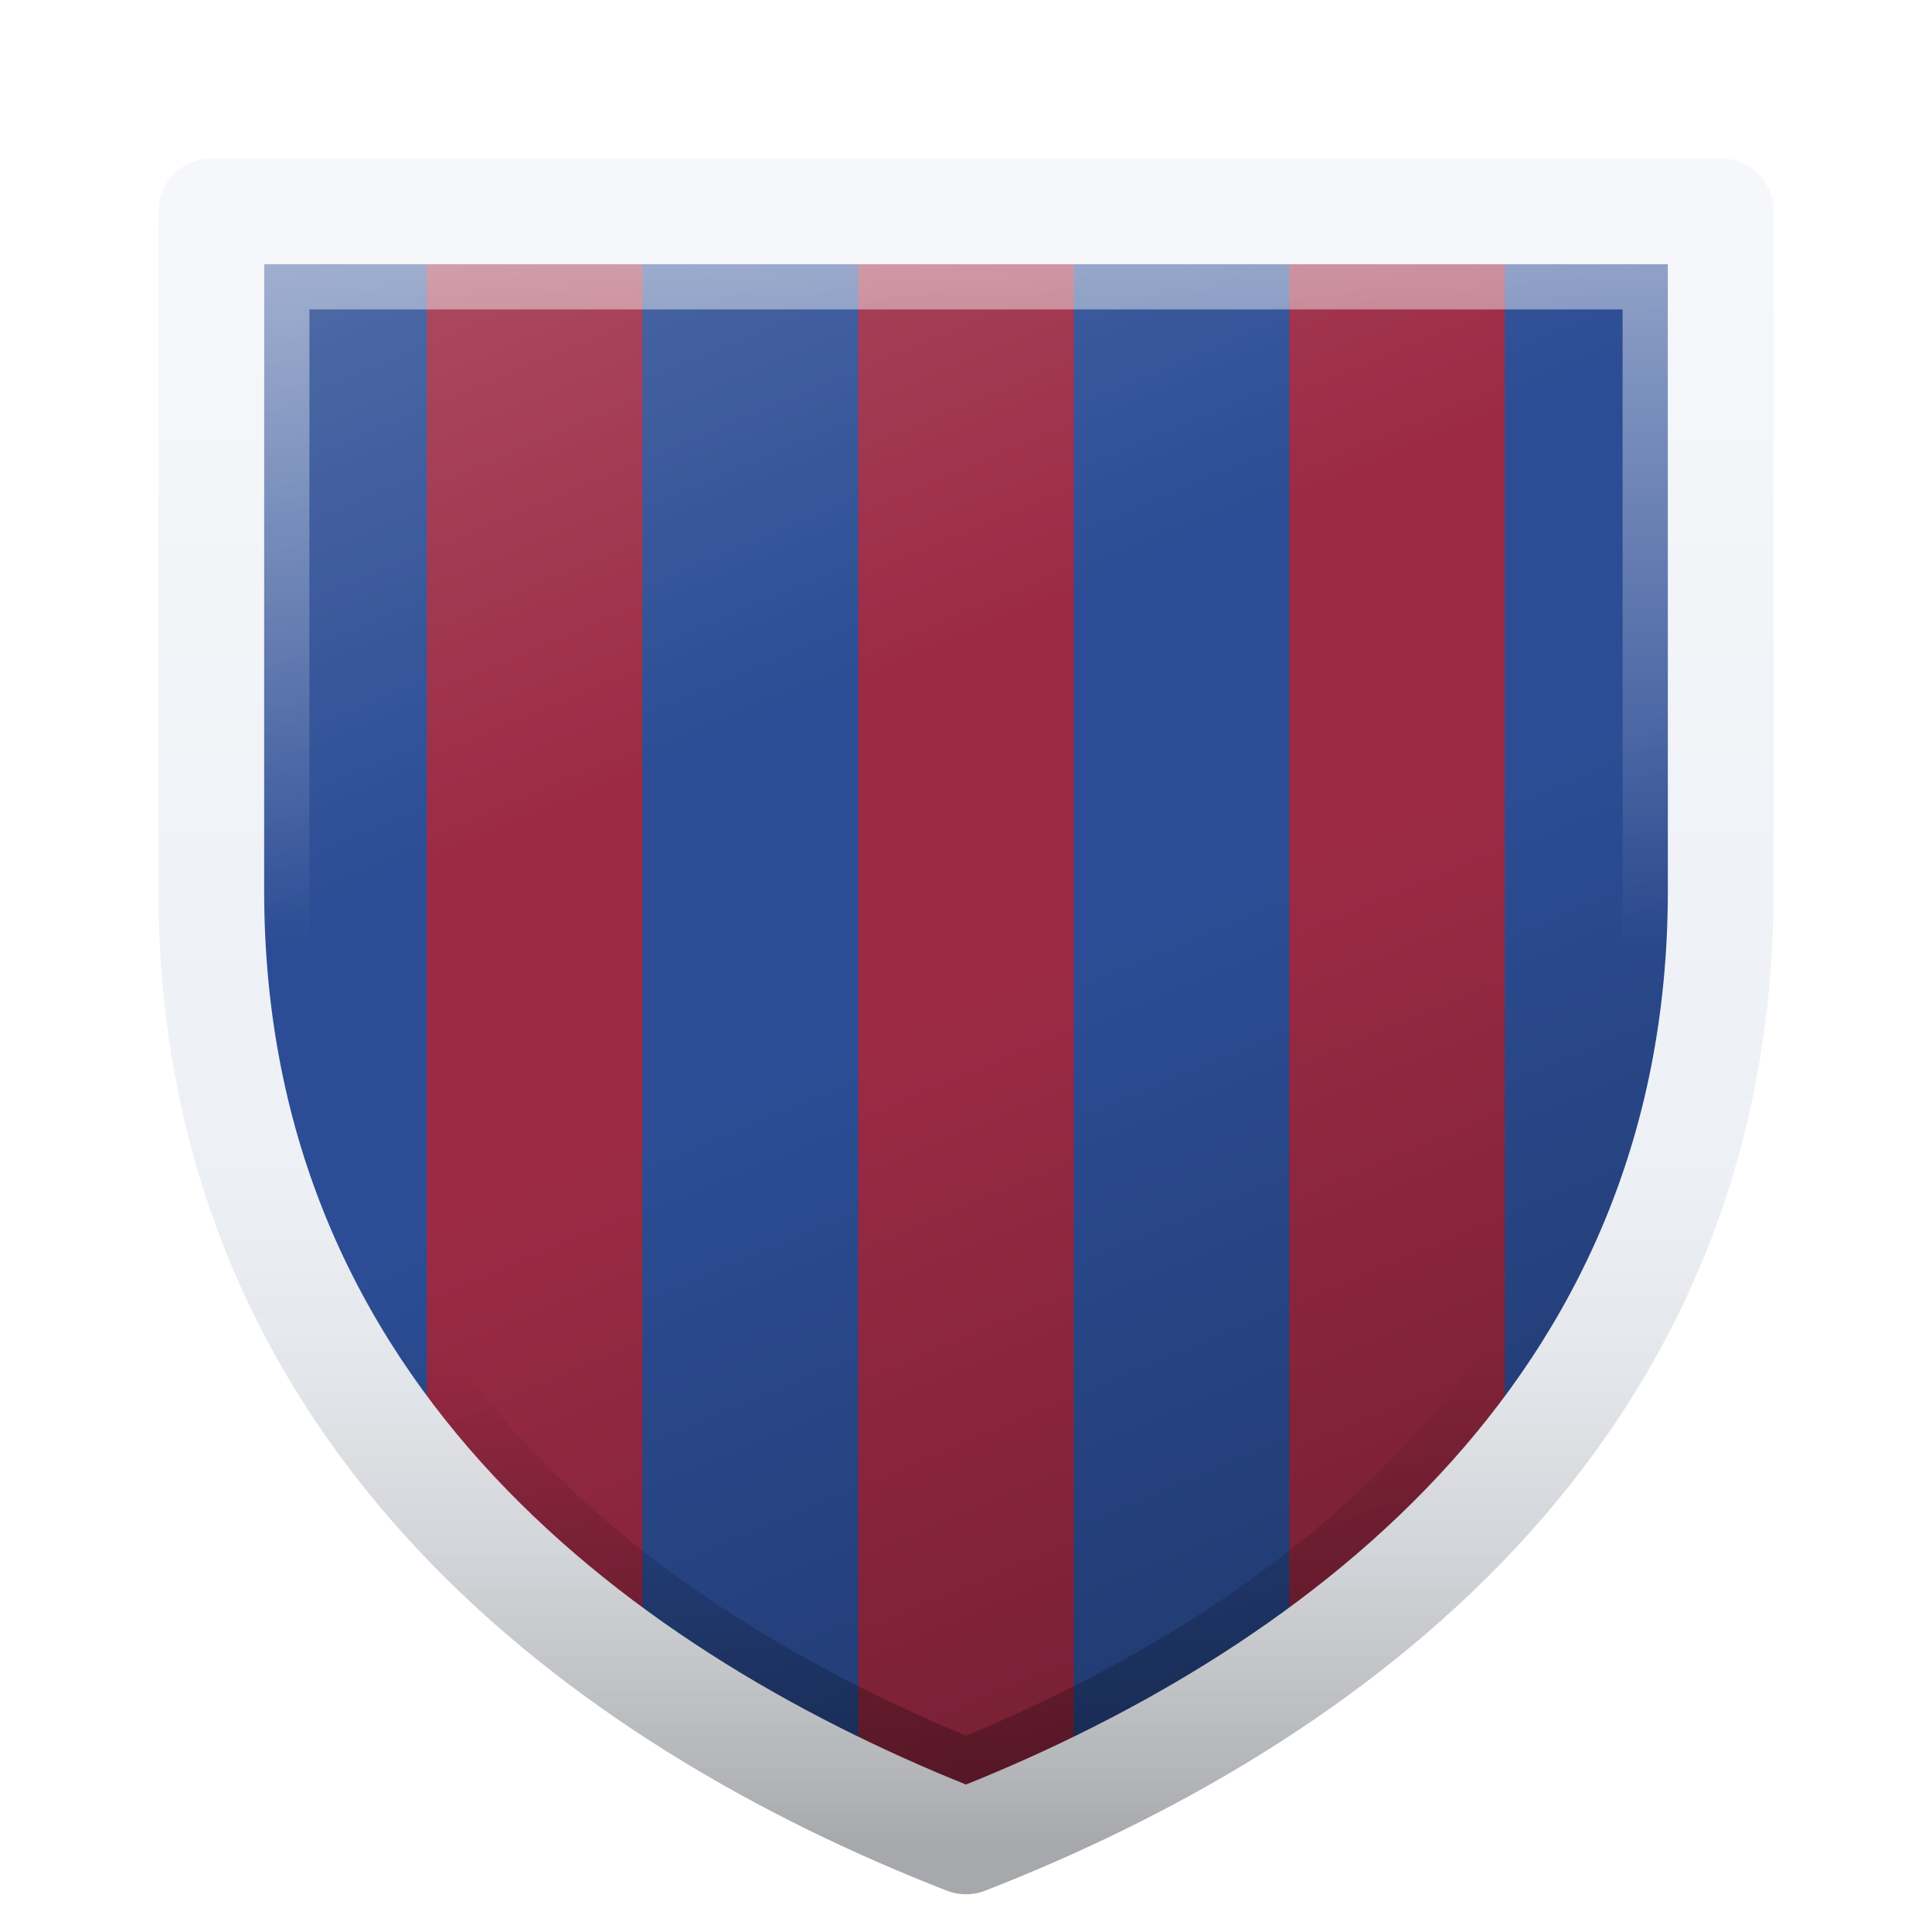
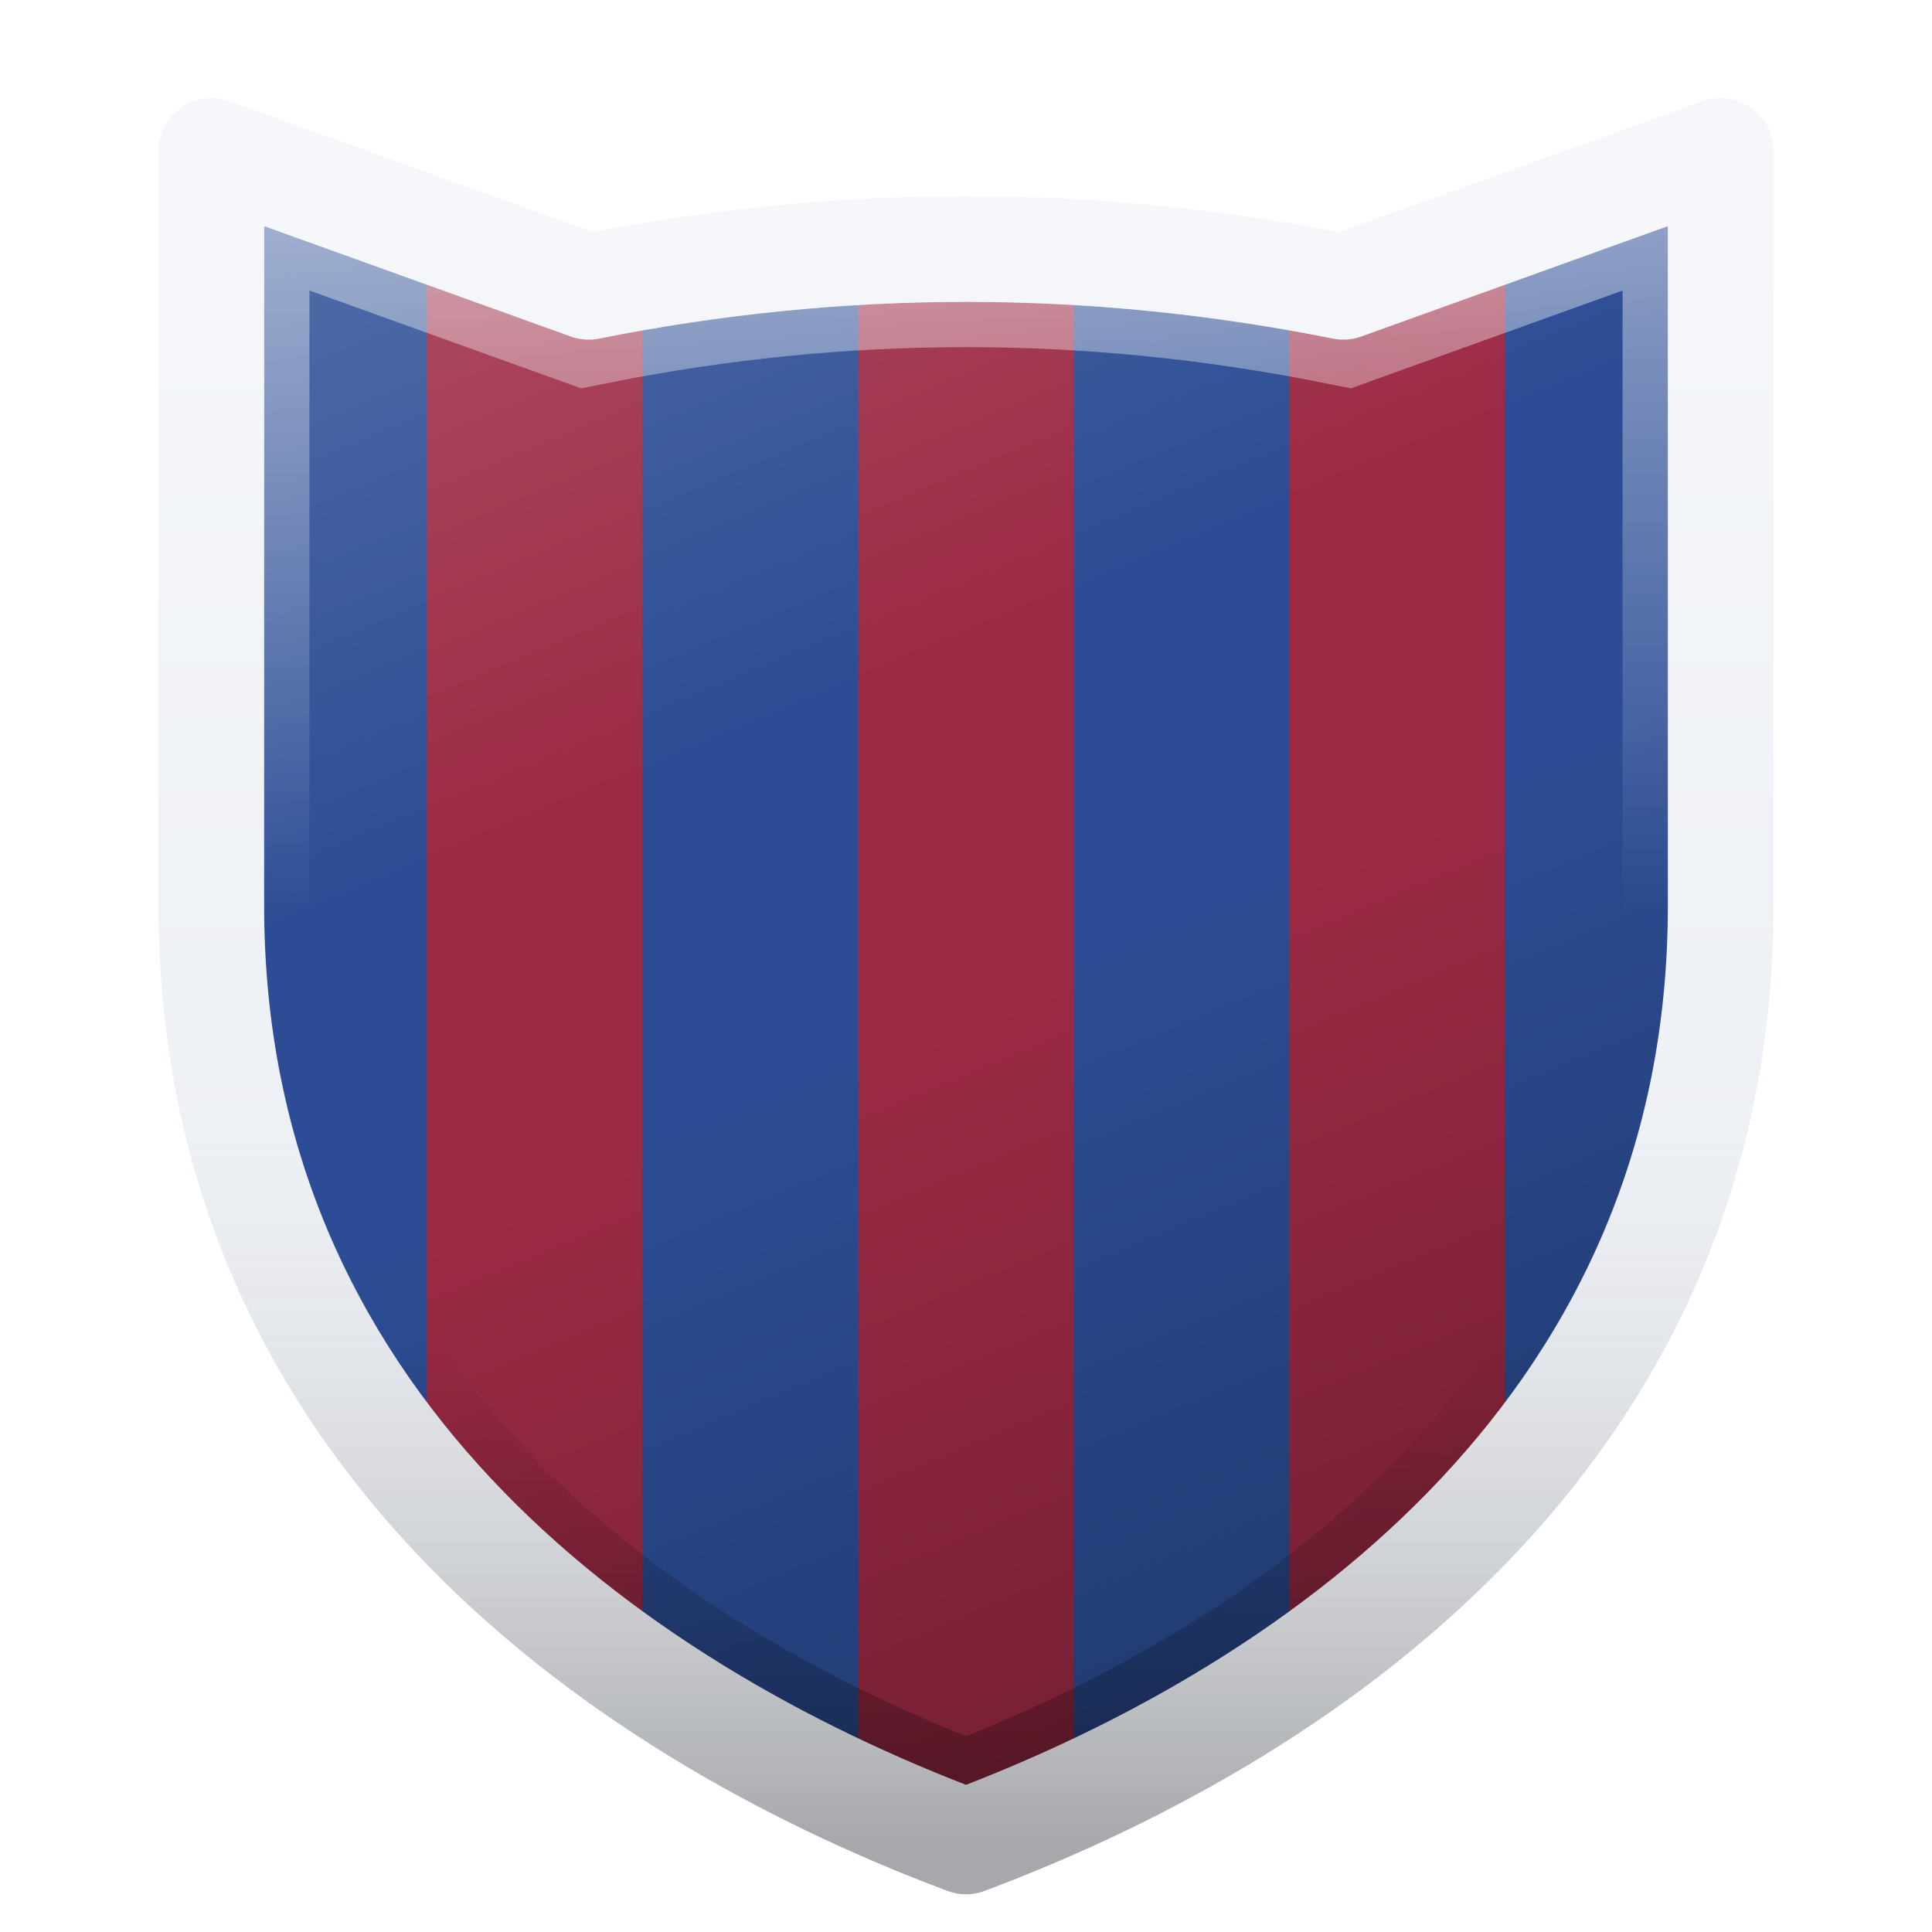
<svg xmlns="http://www.w3.org/2000/svg" viewBox="0 0 64 64" width="64" height="64">
  <defs>
    <clipPath id="c">
-       <path d="M7 7h50v22.5c0 17.5-13.2 26.9-25 31.5C20.2 56.4 7 47 7 29.5Z" />
+       <path d="M7 5l12.5 4.5Q32 7 44.5 9.5L57 5v25c0 17-13 26.5-25 31C20 56.5 7 47 7 30Z" />
    </clipPath>
    <linearGradient id="s" x1="0" y1="0" x2="0.42" y2="1">
      <stop offset="0" stop-color="#fff" stop-opacity="0.26" />
      <stop offset="0.46" stop-color="#fff" stop-opacity="0" />
      <stop offset="0.62" stop-color="#000" stop-opacity="0" />
      <stop offset="1" stop-color="#000" stop-opacity="0.26" />
    </linearGradient>
    <linearGradient id="b" x1="0" y1="0" x2="0" y2="1">
      <stop offset="0" stop-color="#fff" stop-opacity="0.5" />
      <stop offset="0.45" stop-color="#fff" stop-opacity="0" />
      <stop offset="0.7" stop-color="#000" stop-opacity="0" />
      <stop offset="1" stop-color="#000" stop-opacity="0.32" />
    </linearGradient>
    <linearGradient id="r" x1="0" y1="0" x2="0" y2="1">
      <stop offset="0" stop-color="#fff" stop-opacity="0.45" />
      <stop offset="0.5" stop-color="#fff" stop-opacity="0" />
      <stop offset="1" stop-color="#000" stop-opacity="0.3" />
    </linearGradient>
  </defs>
  <g clip-path="url(#c)">
    <rect width="64" height="64" fill="#2c4d95" />
    <rect x="14.14" y="0" width="7.14" height="64" fill="#9c2a45" />
    <rect x="28.43" y="0" width="7.14" height="64" fill="#9c2a45" />
    <rect x="42.71" y="0" width="7.14" height="64" fill="#9c2a45" />
    <rect width="64" height="64" fill="url(#s)" />
-     <path d="M7 7h50v22.5c0 17.5-13.2 26.9-25 31.5C20.2 56.4 7 47 7 29.5Z" fill="none" stroke="url(#b)" stroke-width="6.5" />
+     <path d="M7 5l12.5 4.5Q32 7 44.5 9.5L57 5v25c0 17-13 26.5-25 31C20 56.5 7 47 7 30Z" fill="none" stroke="url(#b)" stroke-width="6.5" />
  </g>
-   <path d="M7 7h50v22.5c0 17.5-13.2 26.9-25 31.5C20.2 56.4 7 47 7 29.5Z" fill="none" stroke="#eef1f6" stroke-width="3.5" stroke-linejoin="round" />
-   <path d="M7 7h50v22.5c0 17.5-13.2 26.9-25 31.5C20.2 56.4 7 47 7 29.5Z" fill="none" stroke="url(#r)" stroke-width="3.5" stroke-linejoin="round" />
+   <path d="M7 5l12.5 4.5Q32 7 44.5 9.5L57 5v25c0 17-13 26.5-25 31C20 56.5 7 47 7 30Z" fill="none" stroke="#eef1f6" stroke-width="3.5" stroke-linejoin="round" />
+   <path d="M7 5l12.5 4.5Q32 7 44.5 9.5L57 5v25c0 17-13 26.5-25 31C20 56.5 7 47 7 30Z" fill="none" stroke="url(#r)" stroke-width="3.5" stroke-linejoin="round" />
</svg>
